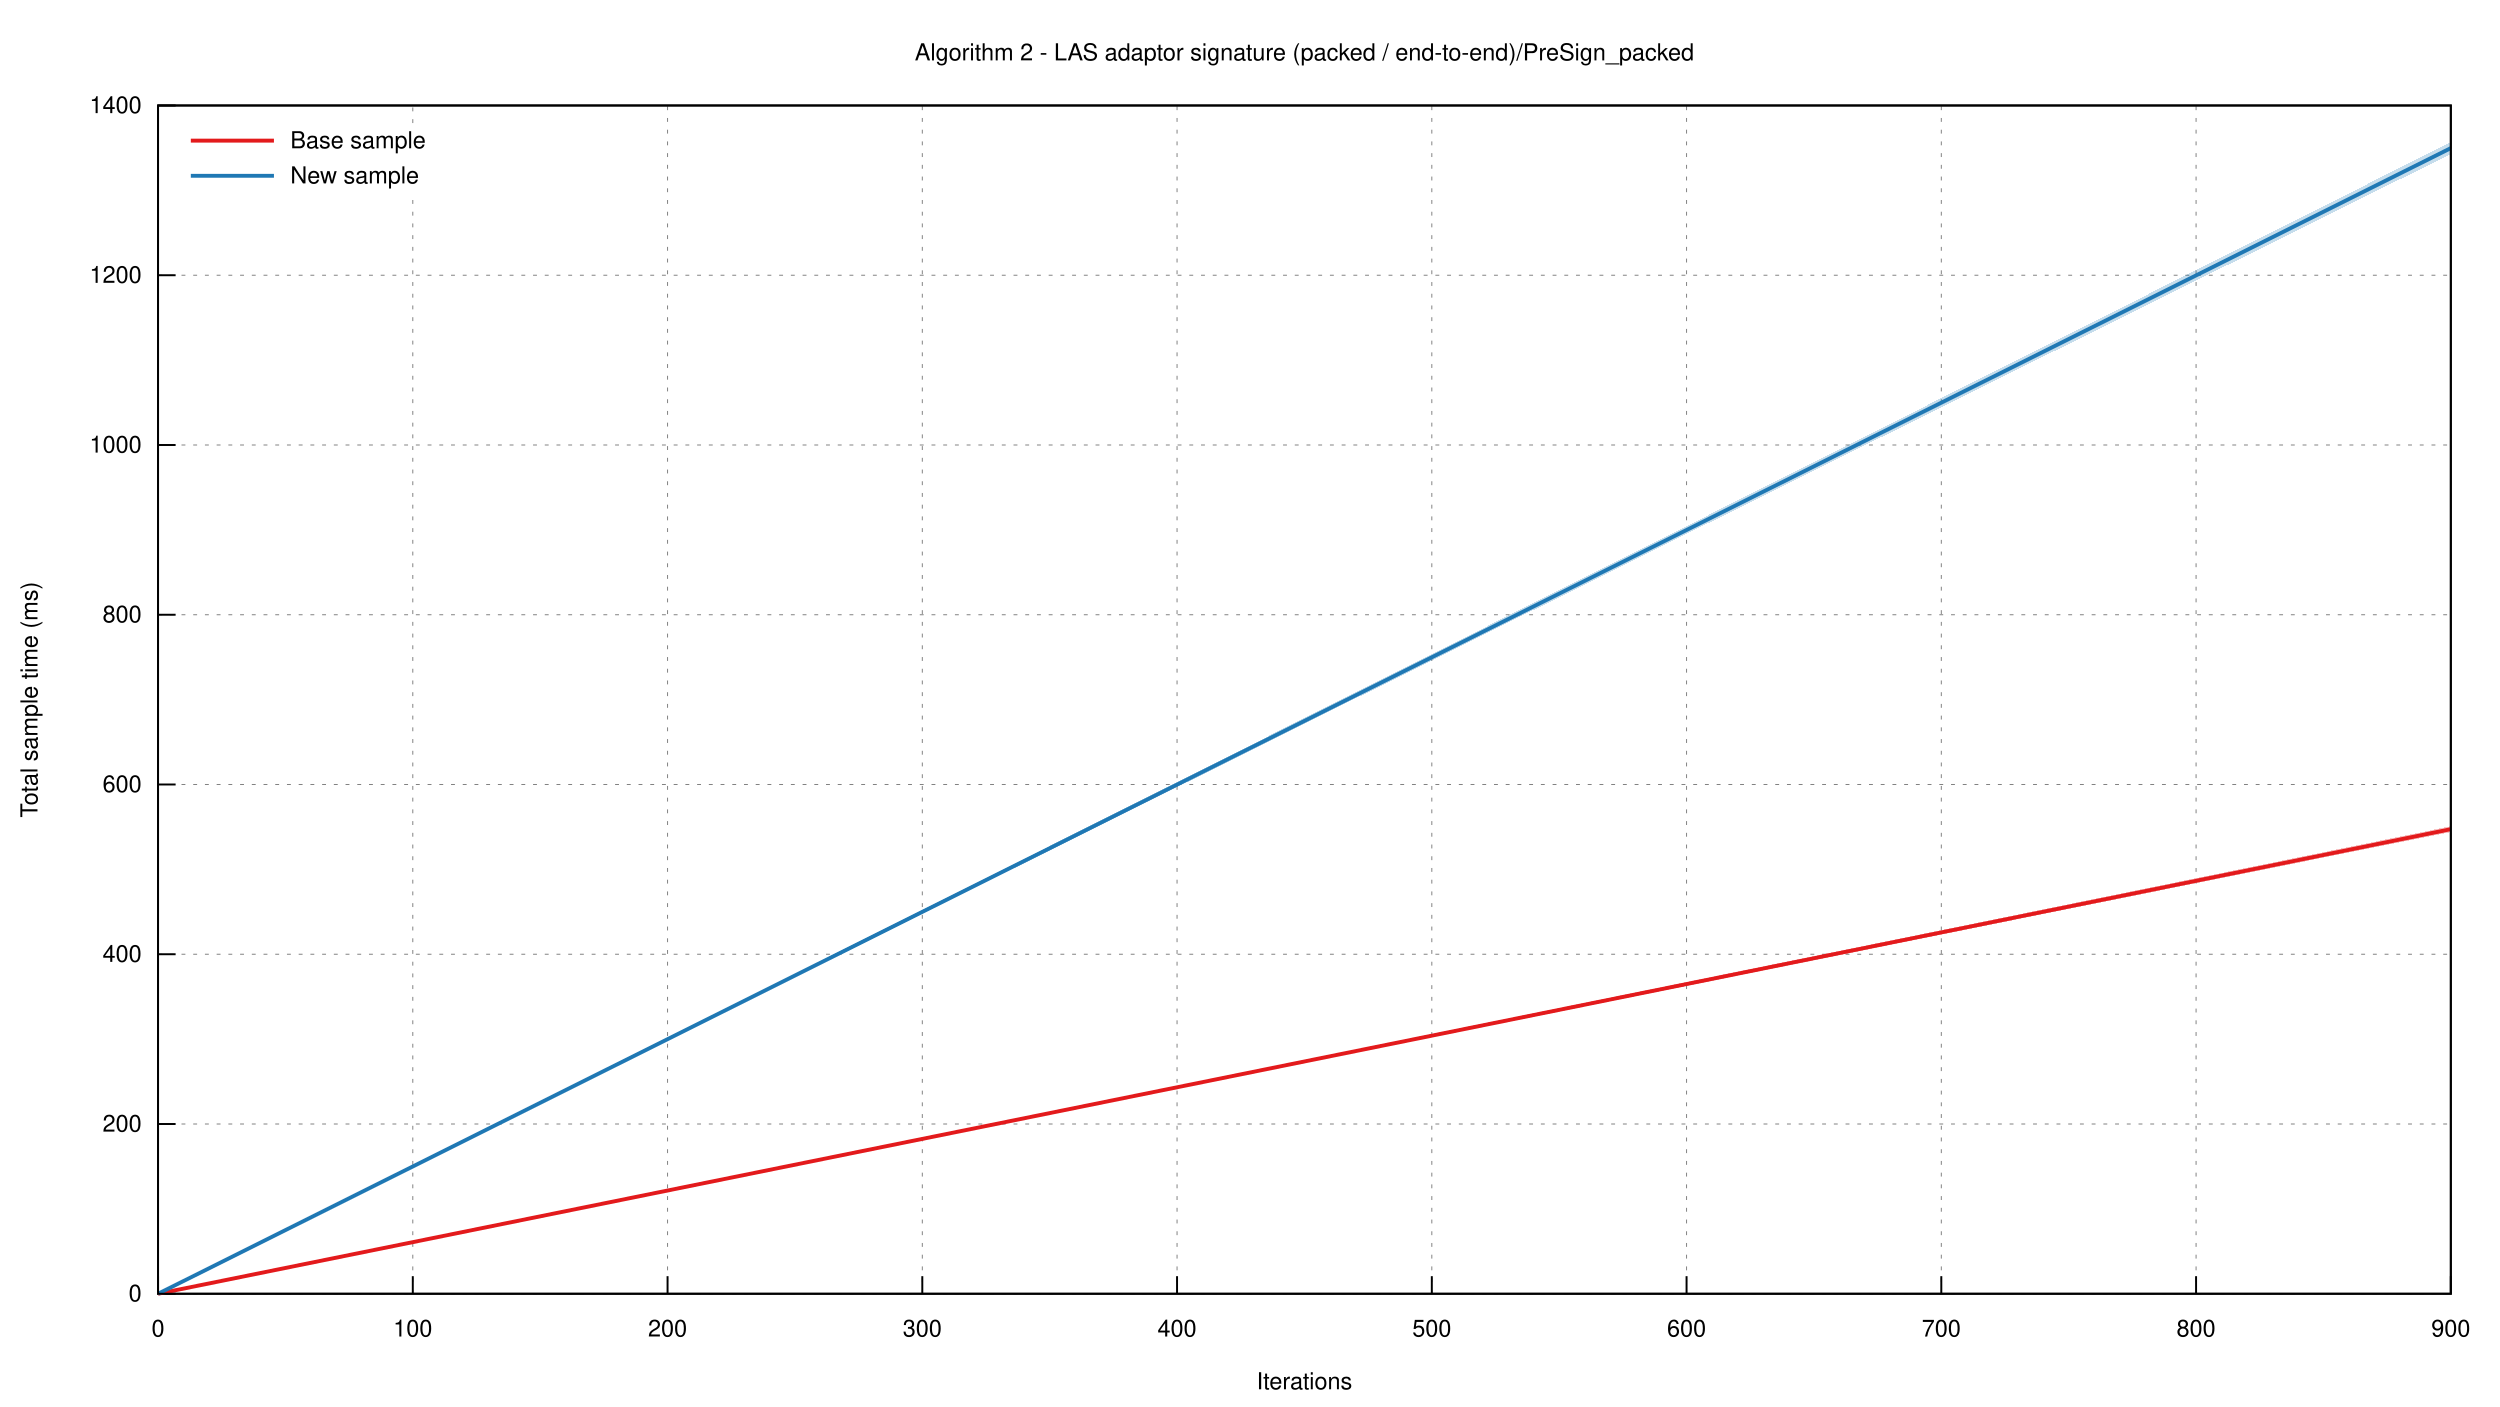
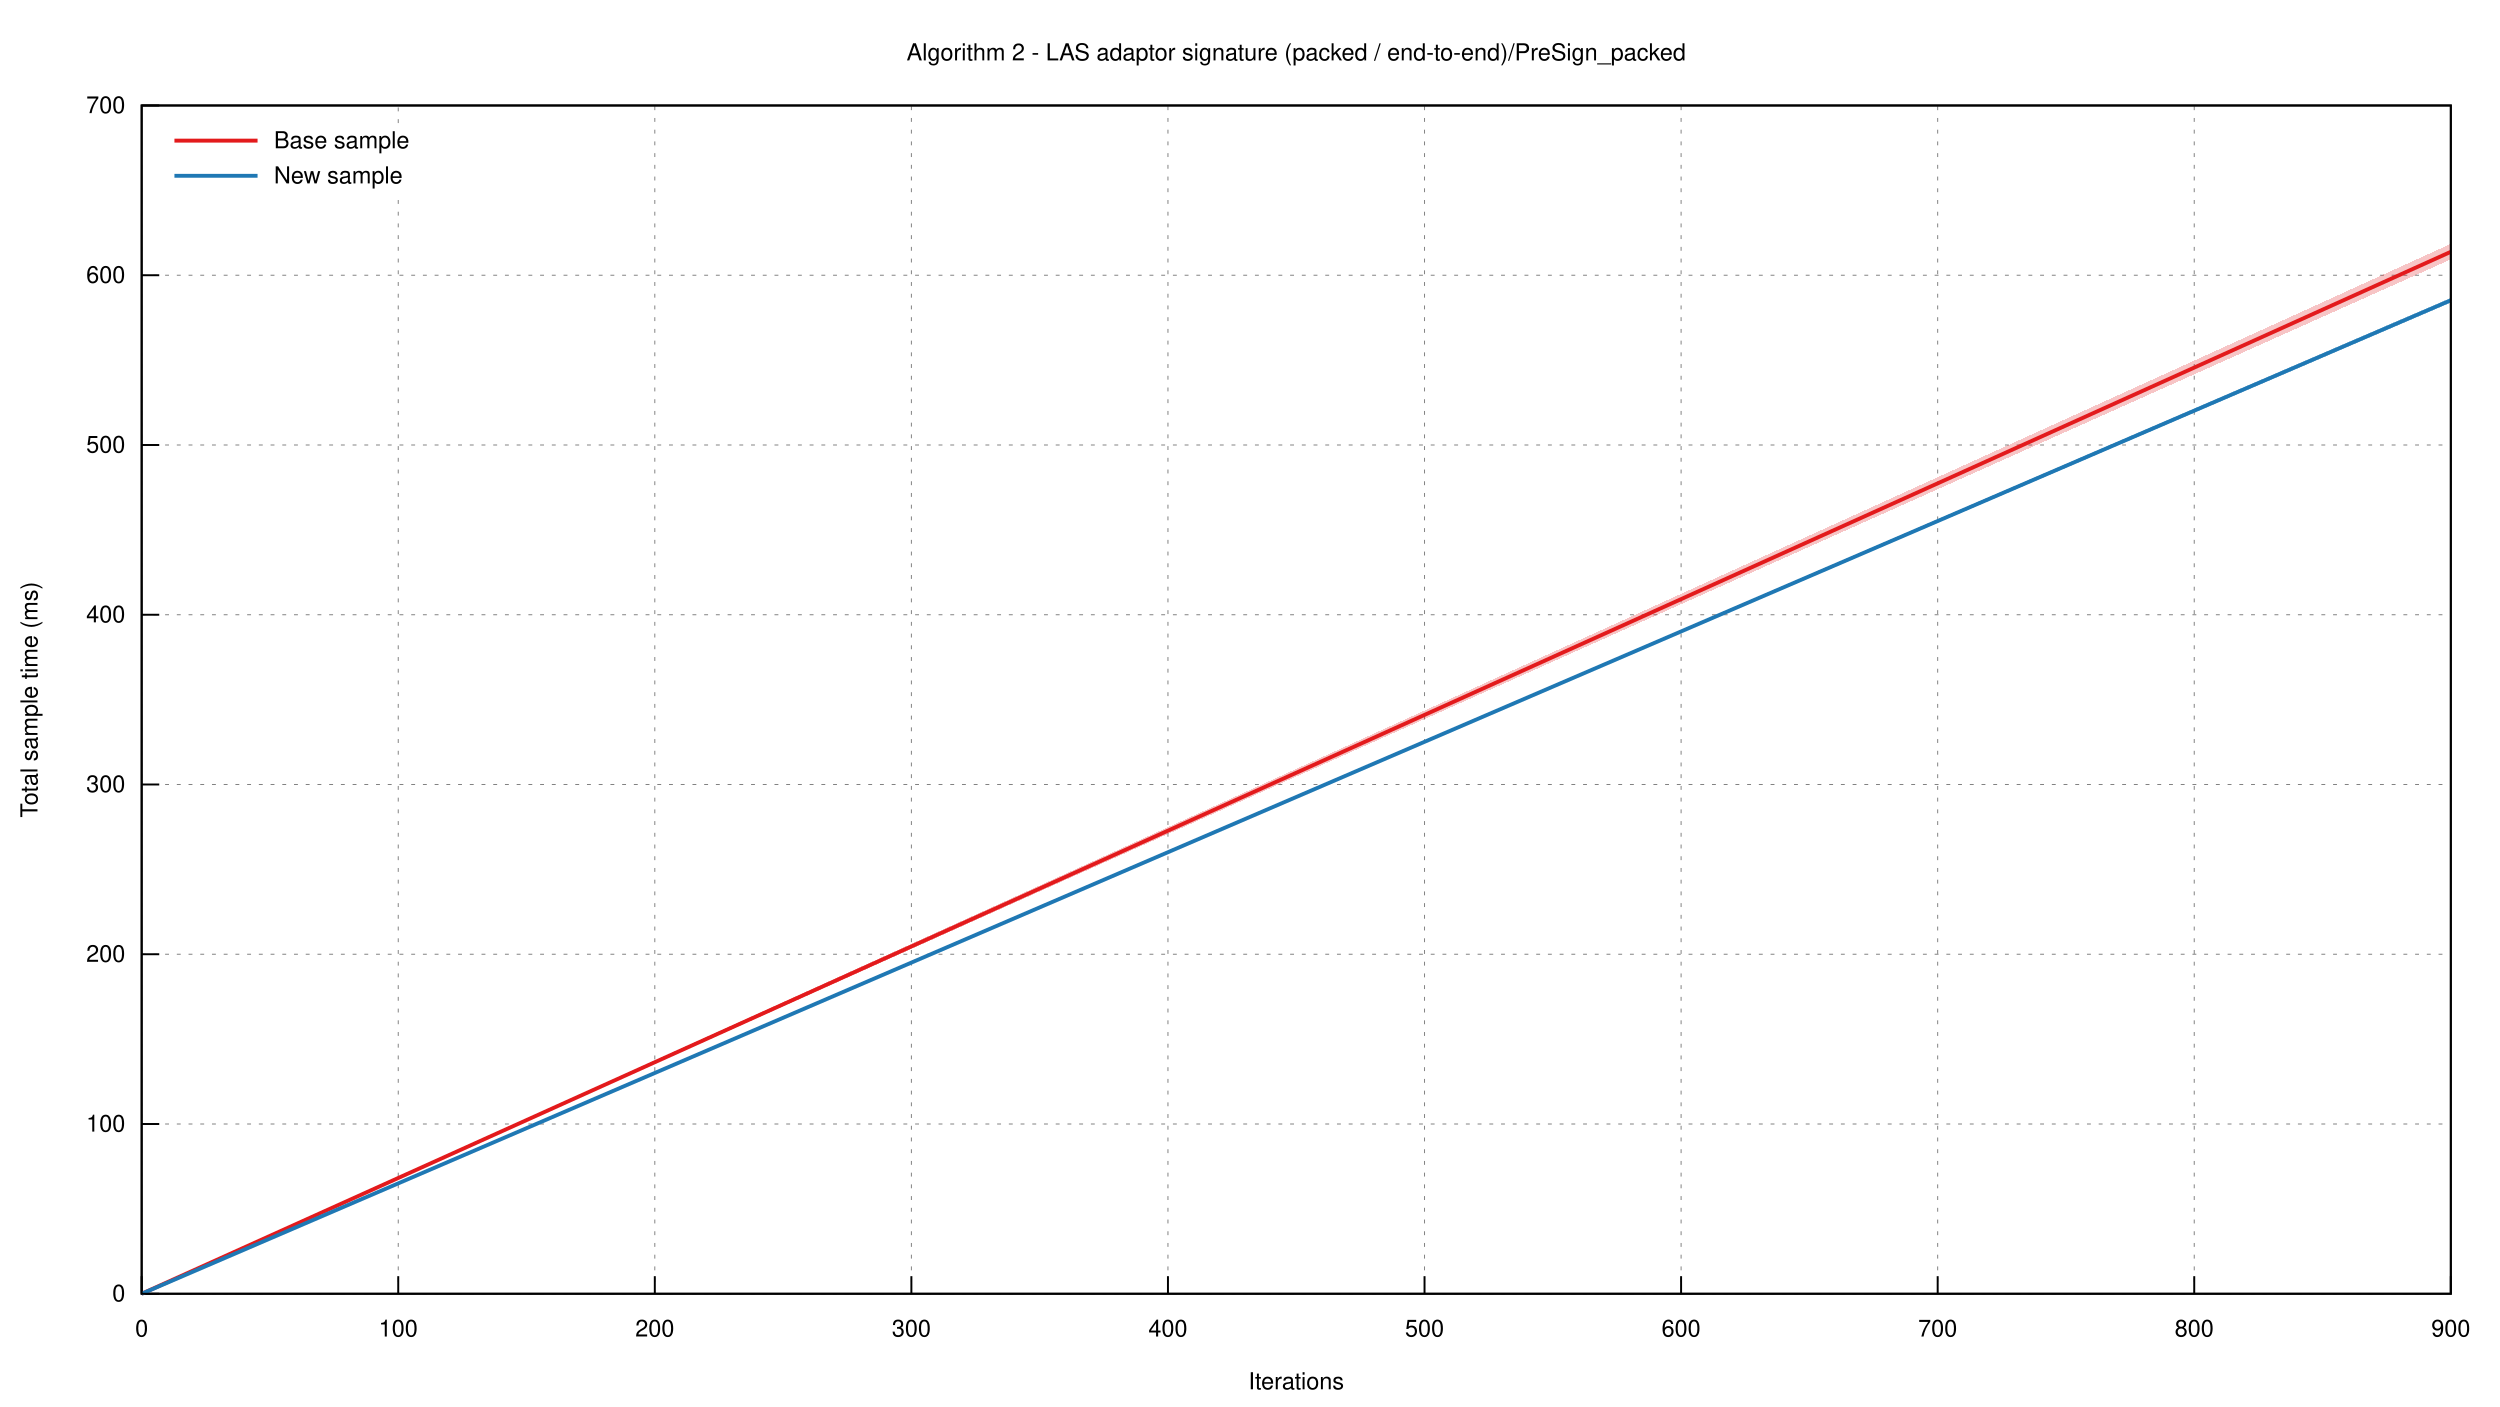
<svg xmlns="http://www.w3.org/2000/svg" xmlns:xlink="http://www.w3.org/1999/xlink" viewBox="0 0 1280 720">
  <g id="gnuplot_canvas">
    <rect x="0" y="0" width="1280" height="720" fill="none" />
    <defs>
      <circle id="gpDot" r="0.5" stroke-width="0.5" stroke="currentColor" />
      <path id="gpPt0" stroke-width="0.222" stroke="currentColor" d="M-1,0 h2 M0,-1 v2" />
      <path id="gpPt1" stroke-width="0.222" stroke="currentColor" d="M-1,-1 L1,1 M1,-1 L-1,1" />
      <path id="gpPt2" stroke-width="0.222" stroke="currentColor" d="M-1,0 L1,0 M0,-1 L0,1 M-1,-1 L1,1 M-1,1 L1,-1" />
      <rect id="gpPt3" stroke-width="0.222" stroke="currentColor" x="-1" y="-1" width="2" height="2" />
      <rect id="gpPt4" stroke-width="0.222" stroke="currentColor" fill="currentColor" x="-1" y="-1" width="2" height="2" />
      <circle id="gpPt5" stroke-width="0.222" stroke="currentColor" cx="0" cy="0" r="1" />
      <use xlink:href="#gpPt5" id="gpPt6" fill="currentColor" stroke="none" />
      <path id="gpPt7" stroke-width="0.222" stroke="currentColor" d="M0,-1.33 L-1.33,0.67 L1.33,0.67 z" />
      <use xlink:href="#gpPt7" id="gpPt8" fill="currentColor" stroke="none" />
      <use xlink:href="#gpPt7" id="gpPt9" stroke="currentColor" transform="rotate(180)" />
      <use xlink:href="#gpPt9" id="gpPt10" fill="currentColor" stroke="none" />
      <use xlink:href="#gpPt3" id="gpPt11" stroke="currentColor" transform="rotate(45)" />
      <use xlink:href="#gpPt11" id="gpPt12" fill="currentColor" stroke="none" />
      <path id="gpPt13" stroke-width="0.222" stroke="currentColor" d="M0,1.330 L1.265,0.411 L0.782,-1.067 L-0.782,-1.076 L-1.265,0.411 z" />
      <use xlink:href="#gpPt13" id="gpPt14" fill="currentColor" stroke="none" />
      <filter id="textbox" filterUnits="objectBoundingBox" x="0" y="0" height="1" width="1">
        <feFlood flood-color="white" flood-opacity="1" result="bgnd" />
        <feComposite in="SourceGraphic" in2="bgnd" operator="atop" />
      </filter>
      <filter id="greybox" filterUnits="objectBoundingBox" x="0" y="0" height="1" width="1">
        <feFlood flood-color="lightgrey" flood-opacity="1" result="grey" />
        <feComposite in="SourceGraphic" in2="grey" operator="atop" />
      </filter>
    </defs>
    <g fill="none" color="white" stroke="currentColor" stroke-width="1.00" stroke-linecap="butt" stroke-linejoin="miter">
</g>
    <g fill="none" color="black" stroke="currentColor" stroke-width="1.00" stroke-linecap="butt" stroke-linejoin="miter">
</g>
    <g fill="none" color="black" stroke="black" stroke-width="0.50" stroke-linecap="butt" stroke-linejoin="miter">
</g>
    <g fill="none" color="gray" stroke="currentColor" stroke-width="0.50" stroke-linecap="butt" stroke-linejoin="miter">
-       <path stroke="gray" stroke-dasharray="2,4" class="gridline" d="M80.92,662.40 L1254.82,662.40  " />
-     </g>
-     <g fill="none" color="gray" stroke="gray" stroke-width="1.00" stroke-linecap="butt" stroke-linejoin="miter">
- </g>
-     <g fill="none" color="black" stroke="currentColor" stroke-width="1.00" stroke-linecap="butt" stroke-linejoin="miter">
-       <path stroke="black" d="M80.92,662.40 L89.92,662.40  " />
-       <g transform="translate(72.53,666.30)" stroke="none" fill="black" font-family="Helvetica" font-size="12.00" text-anchor="end">
+       <path stroke="gray" stroke-dasharray="2,4" class="gridline" d="M72.53,662.40 L1254.82,662.40  " />
+     </g>
+     <g fill="none" color="gray" stroke="gray" stroke-width="1.00" stroke-linecap="butt" stroke-linejoin="miter">
+ </g>
+     <g fill="none" color="black" stroke="currentColor" stroke-width="1.00" stroke-linecap="butt" stroke-linejoin="miter">
+       <path stroke="black" d="M72.53,662.40 L81.53,662.40  " />
+       <g transform="translate(64.14,666.30)" stroke="none" fill="black" font-family="Helvetica" font-size="12.00" text-anchor="end">
        <text>
          <tspan font-family="Helvetica"> 0</tspan>
        </text>
      </g>
    </g>
    <g fill="none" color="black" stroke="currentColor" stroke-width="1.00" stroke-linecap="butt" stroke-linejoin="miter">
</g>
    <g fill="none" color="black" stroke="black" stroke-width="0.50" stroke-linecap="butt" stroke-linejoin="miter">
</g>
    <g fill="none" color="gray" stroke="currentColor" stroke-width="0.50" stroke-linecap="butt" stroke-linejoin="miter">
-       <path stroke="gray" stroke-dasharray="2,4" class="gridline" d="M80.92,575.49 L1254.82,575.49  " />
-     </g>
-     <g fill="none" color="gray" stroke="gray" stroke-width="1.00" stroke-linecap="butt" stroke-linejoin="miter">
- </g>
-     <g fill="none" color="black" stroke="currentColor" stroke-width="1.00" stroke-linecap="butt" stroke-linejoin="miter">
-       <path stroke="black" d="M80.92,575.49 L89.92,575.49  " />
-       <g transform="translate(72.53,579.39)" stroke="none" fill="black" font-family="Helvetica" font-size="12.00" text-anchor="end">
+       <path stroke="gray" stroke-dasharray="2,4" class="gridline" d="M72.53,575.49 L1254.82,575.49  " />
+     </g>
+     <g fill="none" color="gray" stroke="gray" stroke-width="1.00" stroke-linecap="butt" stroke-linejoin="miter">
+ </g>
+     <g fill="none" color="black" stroke="currentColor" stroke-width="1.00" stroke-linecap="butt" stroke-linejoin="miter">
+       <path stroke="black" d="M72.53,575.49 L81.53,575.49  " />
+       <g transform="translate(64.14,579.39)" stroke="none" fill="black" font-family="Helvetica" font-size="12.00" text-anchor="end">
+         <text>
+           <tspan font-family="Helvetica"> 100</tspan>
+         </text>
+       </g>
+     </g>
+     <g fill="none" color="black" stroke="currentColor" stroke-width="1.00" stroke-linecap="butt" stroke-linejoin="miter">
+ </g>
+     <g fill="none" color="black" stroke="black" stroke-width="0.50" stroke-linecap="butt" stroke-linejoin="miter">
+ </g>
+     <g fill="none" color="gray" stroke="currentColor" stroke-width="0.50" stroke-linecap="butt" stroke-linejoin="miter">
+       <path stroke="gray" stroke-dasharray="2,4" class="gridline" d="M72.53,488.57 L1254.82,488.57  " />
+     </g>
+     <g fill="none" color="gray" stroke="gray" stroke-width="1.00" stroke-linecap="butt" stroke-linejoin="miter">
+ </g>
+     <g fill="none" color="black" stroke="currentColor" stroke-width="1.00" stroke-linecap="butt" stroke-linejoin="miter">
+       <path stroke="black" d="M72.53,488.57 L81.53,488.57  " />
+       <g transform="translate(64.14,492.47)" stroke="none" fill="black" font-family="Helvetica" font-size="12.00" text-anchor="end">
        <text>
          <tspan font-family="Helvetica"> 200</tspan>
        </text>
      </g>
    </g>
    <g fill="none" color="black" stroke="currentColor" stroke-width="1.00" stroke-linecap="butt" stroke-linejoin="miter">
</g>
    <g fill="none" color="black" stroke="black" stroke-width="0.50" stroke-linecap="butt" stroke-linejoin="miter">
</g>
    <g fill="none" color="gray" stroke="currentColor" stroke-width="0.50" stroke-linecap="butt" stroke-linejoin="miter">
-       <path stroke="gray" stroke-dasharray="2,4" class="gridline" d="M80.92,488.57 L1254.82,488.57  " />
-     </g>
-     <g fill="none" color="gray" stroke="gray" stroke-width="1.00" stroke-linecap="butt" stroke-linejoin="miter">
- </g>
-     <g fill="none" color="black" stroke="currentColor" stroke-width="1.00" stroke-linecap="butt" stroke-linejoin="miter">
-       <path stroke="black" d="M80.92,488.57 L89.92,488.57  " />
-       <g transform="translate(72.53,492.47)" stroke="none" fill="black" font-family="Helvetica" font-size="12.00" text-anchor="end">
+       <path stroke="gray" stroke-dasharray="2,4" class="gridline" d="M72.53,401.66 L1254.82,401.66  " />
+     </g>
+     <g fill="none" color="gray" stroke="gray" stroke-width="1.00" stroke-linecap="butt" stroke-linejoin="miter">
+ </g>
+     <g fill="none" color="black" stroke="currentColor" stroke-width="1.00" stroke-linecap="butt" stroke-linejoin="miter">
+       <path stroke="black" d="M72.53,401.66 L81.53,401.66  " />
+       <g transform="translate(64.14,405.56)" stroke="none" fill="black" font-family="Helvetica" font-size="12.00" text-anchor="end">
+         <text>
+           <tspan font-family="Helvetica"> 300</tspan>
+         </text>
+       </g>
+     </g>
+     <g fill="none" color="black" stroke="currentColor" stroke-width="1.00" stroke-linecap="butt" stroke-linejoin="miter">
+ </g>
+     <g fill="none" color="black" stroke="black" stroke-width="0.50" stroke-linecap="butt" stroke-linejoin="miter">
+ </g>
+     <g fill="none" color="gray" stroke="currentColor" stroke-width="0.50" stroke-linecap="butt" stroke-linejoin="miter">
+       <path stroke="gray" stroke-dasharray="2,4" class="gridline" d="M72.53,314.75 L1254.82,314.75  " />
+     </g>
+     <g fill="none" color="gray" stroke="gray" stroke-width="1.00" stroke-linecap="butt" stroke-linejoin="miter">
+ </g>
+     <g fill="none" color="black" stroke="currentColor" stroke-width="1.00" stroke-linecap="butt" stroke-linejoin="miter">
+       <path stroke="black" d="M72.53,314.75 L81.53,314.75  " />
+       <g transform="translate(64.14,318.65)" stroke="none" fill="black" font-family="Helvetica" font-size="12.00" text-anchor="end">
        <text>
          <tspan font-family="Helvetica"> 400</tspan>
        </text>
      </g>
    </g>
    <g fill="none" color="black" stroke="currentColor" stroke-width="1.00" stroke-linecap="butt" stroke-linejoin="miter">
</g>
    <g fill="none" color="black" stroke="black" stroke-width="0.50" stroke-linecap="butt" stroke-linejoin="miter">
</g>
    <g fill="none" color="gray" stroke="currentColor" stroke-width="0.50" stroke-linecap="butt" stroke-linejoin="miter">
-       <path stroke="gray" stroke-dasharray="2,4" class="gridline" d="M80.92,401.66 L1254.82,401.66  " />
-     </g>
-     <g fill="none" color="gray" stroke="gray" stroke-width="1.00" stroke-linecap="butt" stroke-linejoin="miter">
- </g>
-     <g fill="none" color="black" stroke="currentColor" stroke-width="1.00" stroke-linecap="butt" stroke-linejoin="miter">
-       <path stroke="black" d="M80.92,401.66 L89.92,401.66  " />
-       <g transform="translate(72.53,405.56)" stroke="none" fill="black" font-family="Helvetica" font-size="12.00" text-anchor="end">
+       <path stroke="gray" stroke-dasharray="2,4" class="gridline" d="M72.53,227.84 L1254.82,227.84  " />
+     </g>
+     <g fill="none" color="gray" stroke="gray" stroke-width="1.00" stroke-linecap="butt" stroke-linejoin="miter">
+ </g>
+     <g fill="none" color="black" stroke="currentColor" stroke-width="1.00" stroke-linecap="butt" stroke-linejoin="miter">
+       <path stroke="black" d="M72.53,227.84 L81.53,227.84  " />
+       <g transform="translate(64.14,231.74)" stroke="none" fill="black" font-family="Helvetica" font-size="12.00" text-anchor="end">
+         <text>
+           <tspan font-family="Helvetica"> 500</tspan>
+         </text>
+       </g>
+     </g>
+     <g fill="none" color="black" stroke="currentColor" stroke-width="1.00" stroke-linecap="butt" stroke-linejoin="miter">
+ </g>
+     <g fill="none" color="black" stroke="black" stroke-width="0.50" stroke-linecap="butt" stroke-linejoin="miter">
+ </g>
+     <g fill="none" color="gray" stroke="currentColor" stroke-width="0.50" stroke-linecap="butt" stroke-linejoin="miter">
+       <path stroke="gray" stroke-dasharray="2,4" class="gridline" d="M72.53,140.92 L1254.82,140.92  " />
+     </g>
+     <g fill="none" color="gray" stroke="gray" stroke-width="1.00" stroke-linecap="butt" stroke-linejoin="miter">
+ </g>
+     <g fill="none" color="black" stroke="currentColor" stroke-width="1.00" stroke-linecap="butt" stroke-linejoin="miter">
+       <path stroke="black" d="M72.53,140.92 L81.53,140.92  " />
+       <g transform="translate(64.14,144.82)" stroke="none" fill="black" font-family="Helvetica" font-size="12.00" text-anchor="end">
        <text>
          <tspan font-family="Helvetica"> 600</tspan>
        </text>
      </g>
    </g>
    <g fill="none" color="black" stroke="currentColor" stroke-width="1.00" stroke-linecap="butt" stroke-linejoin="miter">
</g>
    <g fill="none" color="black" stroke="black" stroke-width="0.50" stroke-linecap="butt" stroke-linejoin="miter">
</g>
    <g fill="none" color="gray" stroke="currentColor" stroke-width="0.50" stroke-linecap="butt" stroke-linejoin="miter">
-       <path stroke="gray" stroke-dasharray="2,4" class="gridline" d="M80.92,314.75 L1254.82,314.75  " />
-     </g>
-     <g fill="none" color="gray" stroke="gray" stroke-width="1.00" stroke-linecap="butt" stroke-linejoin="miter">
- </g>
-     <g fill="none" color="black" stroke="currentColor" stroke-width="1.00" stroke-linecap="butt" stroke-linejoin="miter">
-       <path stroke="black" d="M80.92,314.75 L89.92,314.75  " />
-       <g transform="translate(72.53,318.65)" stroke="none" fill="black" font-family="Helvetica" font-size="12.00" text-anchor="end">
-         <text>
-           <tspan font-family="Helvetica"> 800</tspan>
-         </text>
-       </g>
-     </g>
-     <g fill="none" color="black" stroke="currentColor" stroke-width="1.00" stroke-linecap="butt" stroke-linejoin="miter">
- </g>
-     <g fill="none" color="black" stroke="black" stroke-width="0.50" stroke-linecap="butt" stroke-linejoin="miter">
- </g>
-     <g fill="none" color="gray" stroke="currentColor" stroke-width="0.50" stroke-linecap="butt" stroke-linejoin="miter">
-       <path stroke="gray" stroke-dasharray="2,4" class="gridline" d="M80.92,227.84 L1254.82,227.84  " />
-     </g>
-     <g fill="none" color="gray" stroke="gray" stroke-width="1.00" stroke-linecap="butt" stroke-linejoin="miter">
- </g>
-     <g fill="none" color="black" stroke="currentColor" stroke-width="1.00" stroke-linecap="butt" stroke-linejoin="miter">
-       <path stroke="black" d="M80.92,227.84 L89.92,227.84  " />
-       <g transform="translate(72.53,231.74)" stroke="none" fill="black" font-family="Helvetica" font-size="12.00" text-anchor="end">
-         <text>
-           <tspan font-family="Helvetica"> 1000</tspan>
-         </text>
-       </g>
-     </g>
-     <g fill="none" color="black" stroke="currentColor" stroke-width="1.00" stroke-linecap="butt" stroke-linejoin="miter">
- </g>
-     <g fill="none" color="black" stroke="black" stroke-width="0.50" stroke-linecap="butt" stroke-linejoin="miter">
- </g>
-     <g fill="none" color="gray" stroke="currentColor" stroke-width="0.50" stroke-linecap="butt" stroke-linejoin="miter">
-       <path stroke="gray" stroke-dasharray="2,4" class="gridline" d="M80.92,140.92 L1254.82,140.92  " />
-     </g>
-     <g fill="none" color="gray" stroke="gray" stroke-width="1.00" stroke-linecap="butt" stroke-linejoin="miter">
- </g>
-     <g fill="none" color="black" stroke="currentColor" stroke-width="1.00" stroke-linecap="butt" stroke-linejoin="miter">
-       <path stroke="black" d="M80.92,140.92 L89.92,140.92  " />
-       <g transform="translate(72.53,144.82)" stroke="none" fill="black" font-family="Helvetica" font-size="12.00" text-anchor="end">
-         <text>
-           <tspan font-family="Helvetica"> 1200</tspan>
-         </text>
-       </g>
-     </g>
-     <g fill="none" color="black" stroke="currentColor" stroke-width="1.00" stroke-linecap="butt" stroke-linejoin="miter">
- </g>
-     <g fill="none" color="black" stroke="black" stroke-width="0.50" stroke-linecap="butt" stroke-linejoin="miter">
- </g>
-     <g fill="none" color="gray" stroke="currentColor" stroke-width="0.50" stroke-linecap="butt" stroke-linejoin="miter">
-       <path stroke="gray" stroke-dasharray="2,4" class="gridline" d="M80.92,54.01 L1254.82,54.01  " />
-     </g>
-     <g fill="none" color="gray" stroke="gray" stroke-width="1.00" stroke-linecap="butt" stroke-linejoin="miter">
- </g>
-     <g fill="none" color="black" stroke="currentColor" stroke-width="1.00" stroke-linecap="butt" stroke-linejoin="miter">
-       <path stroke="black" d="M80.92,54.01 L89.92,54.01  " />
-       <g transform="translate(72.53,57.91)" stroke="none" fill="black" font-family="Helvetica" font-size="12.00" text-anchor="end">
-         <text>
-           <tspan font-family="Helvetica"> 1400</tspan>
-         </text>
-       </g>
-     </g>
-     <g fill="none" color="black" stroke="currentColor" stroke-width="1.00" stroke-linecap="butt" stroke-linejoin="miter">
- </g>
-     <g fill="none" color="black" stroke="black" stroke-width="0.50" stroke-linecap="butt" stroke-linejoin="miter">
- </g>
-     <g fill="none" color="gray" stroke="currentColor" stroke-width="0.50" stroke-linecap="butt" stroke-linejoin="miter">
-       <path stroke="gray" stroke-dasharray="2,4" class="gridline" d="M80.92,662.40 L80.92,54.01  " />
-     </g>
-     <g fill="none" color="gray" stroke="gray" stroke-width="1.00" stroke-linecap="butt" stroke-linejoin="miter">
- </g>
-     <g fill="none" color="black" stroke="currentColor" stroke-width="1.00" stroke-linecap="butt" stroke-linejoin="miter">
-       <path stroke="black" d="M80.92,662.40 L80.92,653.40  " />
-       <g transform="translate(80.92,684.30)" stroke="none" fill="black" font-family="Helvetica" font-size="12.00" text-anchor="middle">
+       <path stroke="gray" stroke-dasharray="2,4" class="gridline" d="M72.53,54.01 L1254.82,54.01  " />
+     </g>
+     <g fill="none" color="gray" stroke="gray" stroke-width="1.00" stroke-linecap="butt" stroke-linejoin="miter">
+ </g>
+     <g fill="none" color="black" stroke="currentColor" stroke-width="1.00" stroke-linecap="butt" stroke-linejoin="miter">
+       <path stroke="black" d="M72.53,54.01 L81.53,54.01  " />
+       <g transform="translate(64.14,57.91)" stroke="none" fill="black" font-family="Helvetica" font-size="12.00" text-anchor="end">
+         <text>
+           <tspan font-family="Helvetica"> 700</tspan>
+         </text>
+       </g>
+     </g>
+     <g fill="none" color="black" stroke="currentColor" stroke-width="1.00" stroke-linecap="butt" stroke-linejoin="miter">
+ </g>
+     <g fill="none" color="black" stroke="black" stroke-width="0.50" stroke-linecap="butt" stroke-linejoin="miter">
+ </g>
+     <g fill="none" color="gray" stroke="currentColor" stroke-width="0.50" stroke-linecap="butt" stroke-linejoin="miter">
+       <path stroke="gray" stroke-dasharray="2,4" class="gridline" d="M72.53,662.40 L72.53,54.01  " />
+     </g>
+     <g fill="none" color="gray" stroke="gray" stroke-width="1.00" stroke-linecap="butt" stroke-linejoin="miter">
+ </g>
+     <g fill="none" color="black" stroke="currentColor" stroke-width="1.00" stroke-linecap="butt" stroke-linejoin="miter">
+       <path stroke="black" d="M72.53,662.40 L72.53,653.40  " />
+       <g transform="translate(72.53,684.30)" stroke="none" fill="black" font-family="Helvetica" font-size="12.00" text-anchor="middle">
        <text>
          <tspan font-family="Helvetica"> 0</tspan>
        </text>
      </g>
    </g>
    <g fill="none" color="black" stroke="currentColor" stroke-width="1.00" stroke-linecap="butt" stroke-linejoin="miter">
</g>
    <g fill="none" color="black" stroke="black" stroke-width="0.50" stroke-linecap="butt" stroke-linejoin="miter">
</g>
    <g fill="none" color="gray" stroke="currentColor" stroke-width="0.50" stroke-linecap="butt" stroke-linejoin="miter">
-       <path stroke="gray" stroke-dasharray="2,4" class="gridline" d="M211.35,662.40 L211.35,99.01 M211.35,63.01 L211.35,54.01  " />
-     </g>
-     <g fill="none" color="gray" stroke="gray" stroke-width="1.00" stroke-linecap="butt" stroke-linejoin="miter">
- </g>
-     <g fill="none" color="black" stroke="currentColor" stroke-width="1.00" stroke-linecap="butt" stroke-linejoin="miter">
-       <path stroke="black" d="M211.35,662.40 L211.35,653.40  " />
-       <g transform="translate(211.35,684.30)" stroke="none" fill="black" font-family="Helvetica" font-size="12.00" text-anchor="middle">
+       <path stroke="gray" stroke-dasharray="2,4" class="gridline" d="M203.90,662.40 L203.90,99.01 M203.90,63.01 L203.90,54.01  " />
+     </g>
+     <g fill="none" color="gray" stroke="gray" stroke-width="1.00" stroke-linecap="butt" stroke-linejoin="miter">
+ </g>
+     <g fill="none" color="black" stroke="currentColor" stroke-width="1.00" stroke-linecap="butt" stroke-linejoin="miter">
+       <path stroke="black" d="M203.90,662.40 L203.90,653.40  " />
+       <g transform="translate(203.90,684.30)" stroke="none" fill="black" font-family="Helvetica" font-size="12.00" text-anchor="middle">
        <text>
          <tspan font-family="Helvetica"> 100</tspan>
        </text>
      </g>
    </g>
    <g fill="none" color="black" stroke="currentColor" stroke-width="1.00" stroke-linecap="butt" stroke-linejoin="miter">
</g>
    <g fill="none" color="black" stroke="black" stroke-width="0.50" stroke-linecap="butt" stroke-linejoin="miter">
</g>
    <g fill="none" color="gray" stroke="currentColor" stroke-width="0.50" stroke-linecap="butt" stroke-linejoin="miter">
-       <path stroke="gray" stroke-dasharray="2,4" class="gridline" d="M341.79,662.40 L341.79,54.01  " />
-     </g>
-     <g fill="none" color="gray" stroke="gray" stroke-width="1.00" stroke-linecap="butt" stroke-linejoin="miter">
- </g>
-     <g fill="none" color="black" stroke="currentColor" stroke-width="1.00" stroke-linecap="butt" stroke-linejoin="miter">
-       <path stroke="black" d="M341.79,662.40 L341.79,653.40  " />
-       <g transform="translate(341.79,684.30)" stroke="none" fill="black" font-family="Helvetica" font-size="12.00" text-anchor="middle">
+       <path stroke="gray" stroke-dasharray="2,4" class="gridline" d="M335.26,662.40 L335.26,54.01  " />
+     </g>
+     <g fill="none" color="gray" stroke="gray" stroke-width="1.00" stroke-linecap="butt" stroke-linejoin="miter">
+ </g>
+     <g fill="none" color="black" stroke="currentColor" stroke-width="1.00" stroke-linecap="butt" stroke-linejoin="miter">
+       <path stroke="black" d="M335.26,662.40 L335.26,653.40  " />
+       <g transform="translate(335.26,684.30)" stroke="none" fill="black" font-family="Helvetica" font-size="12.00" text-anchor="middle">
        <text>
          <tspan font-family="Helvetica"> 200</tspan>
        </text>
      </g>
    </g>
    <g fill="none" color="black" stroke="currentColor" stroke-width="1.00" stroke-linecap="butt" stroke-linejoin="miter">
</g>
    <g fill="none" color="black" stroke="black" stroke-width="0.50" stroke-linecap="butt" stroke-linejoin="miter">
</g>
    <g fill="none" color="gray" stroke="currentColor" stroke-width="0.50" stroke-linecap="butt" stroke-linejoin="miter">
-       <path stroke="gray" stroke-dasharray="2,4" class="gridline" d="M472.22,662.40 L472.22,54.01  " />
-     </g>
-     <g fill="none" color="gray" stroke="gray" stroke-width="1.00" stroke-linecap="butt" stroke-linejoin="miter">
- </g>
-     <g fill="none" color="black" stroke="currentColor" stroke-width="1.00" stroke-linecap="butt" stroke-linejoin="miter">
-       <path stroke="black" d="M472.22,662.40 L472.22,653.40  " />
-       <g transform="translate(472.22,684.30)" stroke="none" fill="black" font-family="Helvetica" font-size="12.00" text-anchor="middle">
+       <path stroke="gray" stroke-dasharray="2,4" class="gridline" d="M466.63,662.40 L466.63,54.01  " />
+     </g>
+     <g fill="none" color="gray" stroke="gray" stroke-width="1.00" stroke-linecap="butt" stroke-linejoin="miter">
+ </g>
+     <g fill="none" color="black" stroke="currentColor" stroke-width="1.00" stroke-linecap="butt" stroke-linejoin="miter">
+       <path stroke="black" d="M466.63,662.40 L466.63,653.40  " />
+       <g transform="translate(466.63,684.30)" stroke="none" fill="black" font-family="Helvetica" font-size="12.00" text-anchor="middle">
        <text>
          <tspan font-family="Helvetica"> 300</tspan>
        </text>
      </g>
    </g>
    <g fill="none" color="black" stroke="currentColor" stroke-width="1.00" stroke-linecap="butt" stroke-linejoin="miter">
</g>
    <g fill="none" color="black" stroke="black" stroke-width="0.50" stroke-linecap="butt" stroke-linejoin="miter">
</g>
    <g fill="none" color="gray" stroke="currentColor" stroke-width="0.50" stroke-linecap="butt" stroke-linejoin="miter">
-       <path stroke="gray" stroke-dasharray="2,4" class="gridline" d="M602.65,662.40 L602.65,54.01  " />
-     </g>
-     <g fill="none" color="gray" stroke="gray" stroke-width="1.00" stroke-linecap="butt" stroke-linejoin="miter">
- </g>
-     <g fill="none" color="black" stroke="currentColor" stroke-width="1.00" stroke-linecap="butt" stroke-linejoin="miter">
-       <path stroke="black" d="M602.65,662.40 L602.65,653.40  " />
-       <g transform="translate(602.65,684.30)" stroke="none" fill="black" font-family="Helvetica" font-size="12.00" text-anchor="middle">
+       <path stroke="gray" stroke-dasharray="2,4" class="gridline" d="M597.99,662.40 L597.99,54.01  " />
+     </g>
+     <g fill="none" color="gray" stroke="gray" stroke-width="1.00" stroke-linecap="butt" stroke-linejoin="miter">
+ </g>
+     <g fill="none" color="black" stroke="currentColor" stroke-width="1.00" stroke-linecap="butt" stroke-linejoin="miter">
+       <path stroke="black" d="M597.99,662.40 L597.99,653.40  " />
+       <g transform="translate(597.99,684.30)" stroke="none" fill="black" font-family="Helvetica" font-size="12.00" text-anchor="middle">
        <text>
          <tspan font-family="Helvetica"> 400</tspan>
        </text>
      </g>
    </g>
    <g fill="none" color="black" stroke="currentColor" stroke-width="1.00" stroke-linecap="butt" stroke-linejoin="miter">
</g>
    <g fill="none" color="black" stroke="black" stroke-width="0.50" stroke-linecap="butt" stroke-linejoin="miter">
</g>
    <g fill="none" color="gray" stroke="currentColor" stroke-width="0.50" stroke-linecap="butt" stroke-linejoin="miter">
-       <path stroke="gray" stroke-dasharray="2,4" class="gridline" d="M733.09,662.40 L733.09,54.01  " />
-     </g>
-     <g fill="none" color="gray" stroke="gray" stroke-width="1.00" stroke-linecap="butt" stroke-linejoin="miter">
- </g>
-     <g fill="none" color="black" stroke="currentColor" stroke-width="1.00" stroke-linecap="butt" stroke-linejoin="miter">
-       <path stroke="black" d="M733.09,662.40 L733.09,653.40  " />
-       <g transform="translate(733.09,684.30)" stroke="none" fill="black" font-family="Helvetica" font-size="12.00" text-anchor="middle">
+       <path stroke="gray" stroke-dasharray="2,4" class="gridline" d="M729.36,662.40 L729.36,54.01  " />
+     </g>
+     <g fill="none" color="gray" stroke="gray" stroke-width="1.00" stroke-linecap="butt" stroke-linejoin="miter">
+ </g>
+     <g fill="none" color="black" stroke="currentColor" stroke-width="1.00" stroke-linecap="butt" stroke-linejoin="miter">
+       <path stroke="black" d="M729.36,662.40 L729.36,653.40  " />
+       <g transform="translate(729.36,684.30)" stroke="none" fill="black" font-family="Helvetica" font-size="12.00" text-anchor="middle">
        <text>
          <tspan font-family="Helvetica"> 500</tspan>
        </text>
      </g>
    </g>
    <g fill="none" color="black" stroke="currentColor" stroke-width="1.00" stroke-linecap="butt" stroke-linejoin="miter">
</g>
    <g fill="none" color="black" stroke="black" stroke-width="0.50" stroke-linecap="butt" stroke-linejoin="miter">
</g>
    <g fill="none" color="gray" stroke="currentColor" stroke-width="0.50" stroke-linecap="butt" stroke-linejoin="miter">
-       <path stroke="gray" stroke-dasharray="2,4" class="gridline" d="M863.52,662.40 L863.52,54.01  " />
-     </g>
-     <g fill="none" color="gray" stroke="gray" stroke-width="1.00" stroke-linecap="butt" stroke-linejoin="miter">
- </g>
-     <g fill="none" color="black" stroke="currentColor" stroke-width="1.00" stroke-linecap="butt" stroke-linejoin="miter">
-       <path stroke="black" d="M863.52,662.40 L863.52,653.40  " />
-       <g transform="translate(863.52,684.30)" stroke="none" fill="black" font-family="Helvetica" font-size="12.00" text-anchor="middle">
+       <path stroke="gray" stroke-dasharray="2,4" class="gridline" d="M860.72,662.40 L860.72,54.01  " />
+     </g>
+     <g fill="none" color="gray" stroke="gray" stroke-width="1.00" stroke-linecap="butt" stroke-linejoin="miter">
+ </g>
+     <g fill="none" color="black" stroke="currentColor" stroke-width="1.00" stroke-linecap="butt" stroke-linejoin="miter">
+       <path stroke="black" d="M860.72,662.40 L860.72,653.40  " />
+       <g transform="translate(860.72,684.30)" stroke="none" fill="black" font-family="Helvetica" font-size="12.00" text-anchor="middle">
        <text>
          <tspan font-family="Helvetica"> 600</tspan>
        </text>
      </g>
    </g>
    <g fill="none" color="black" stroke="currentColor" stroke-width="1.00" stroke-linecap="butt" stroke-linejoin="miter">
</g>
    <g fill="none" color="black" stroke="black" stroke-width="0.50" stroke-linecap="butt" stroke-linejoin="miter">
</g>
    <g fill="none" color="gray" stroke="currentColor" stroke-width="0.50" stroke-linecap="butt" stroke-linejoin="miter">
-       <path stroke="gray" stroke-dasharray="2,4" class="gridline" d="M993.95,662.40 L993.95,54.01  " />
-     </g>
-     <g fill="none" color="gray" stroke="gray" stroke-width="1.00" stroke-linecap="butt" stroke-linejoin="miter">
- </g>
-     <g fill="none" color="black" stroke="currentColor" stroke-width="1.00" stroke-linecap="butt" stroke-linejoin="miter">
-       <path stroke="black" d="M993.95,662.40 L993.95,653.40  " />
-       <g transform="translate(993.95,684.30)" stroke="none" fill="black" font-family="Helvetica" font-size="12.00" text-anchor="middle">
+       <path stroke="gray" stroke-dasharray="2,4" class="gridline" d="M992.09,662.40 L992.09,54.01  " />
+     </g>
+     <g fill="none" color="gray" stroke="gray" stroke-width="1.00" stroke-linecap="butt" stroke-linejoin="miter">
+ </g>
+     <g fill="none" color="black" stroke="currentColor" stroke-width="1.00" stroke-linecap="butt" stroke-linejoin="miter">
+       <path stroke="black" d="M992.09,662.40 L992.09,653.40  " />
+       <g transform="translate(992.09,684.30)" stroke="none" fill="black" font-family="Helvetica" font-size="12.00" text-anchor="middle">
        <text>
          <tspan font-family="Helvetica"> 700</tspan>
        </text>
      </g>
    </g>
    <g fill="none" color="black" stroke="currentColor" stroke-width="1.00" stroke-linecap="butt" stroke-linejoin="miter">
</g>
    <g fill="none" color="black" stroke="black" stroke-width="0.50" stroke-linecap="butt" stroke-linejoin="miter">
</g>
    <g fill="none" color="gray" stroke="currentColor" stroke-width="0.50" stroke-linecap="butt" stroke-linejoin="miter">
-       <path stroke="gray" stroke-dasharray="2,4" class="gridline" d="M1124.39,662.40 L1124.39,54.01  " />
-     </g>
-     <g fill="none" color="gray" stroke="gray" stroke-width="1.00" stroke-linecap="butt" stroke-linejoin="miter">
- </g>
-     <g fill="none" color="black" stroke="currentColor" stroke-width="1.00" stroke-linecap="butt" stroke-linejoin="miter">
-       <path stroke="black" d="M1124.39,662.40 L1124.39,653.40  " />
-       <g transform="translate(1124.39,684.30)" stroke="none" fill="black" font-family="Helvetica" font-size="12.00" text-anchor="middle">
+       <path stroke="gray" stroke-dasharray="2,4" class="gridline" d="M1123.45,662.40 L1123.45,54.01  " />
+     </g>
+     <g fill="none" color="gray" stroke="gray" stroke-width="1.00" stroke-linecap="butt" stroke-linejoin="miter">
+ </g>
+     <g fill="none" color="black" stroke="currentColor" stroke-width="1.00" stroke-linecap="butt" stroke-linejoin="miter">
+       <path stroke="black" d="M1123.45,662.40 L1123.45,653.40  " />
+       <g transform="translate(1123.45,684.30)" stroke="none" fill="black" font-family="Helvetica" font-size="12.00" text-anchor="middle">
        <text>
          <tspan font-family="Helvetica"> 800</tspan>
        </text>
      </g>
    </g>
    <g fill="none" color="black" stroke="currentColor" stroke-width="1.00" stroke-linecap="butt" stroke-linejoin="miter">
</g>
    <g fill="none" color="black" stroke="black" stroke-width="0.50" stroke-linecap="butt" stroke-linejoin="miter">
</g>
    <g fill="none" color="gray" stroke="currentColor" stroke-width="0.50" stroke-linecap="butt" stroke-linejoin="miter">
      <path stroke="gray" stroke-dasharray="2,4" class="gridline" d="M1254.82,662.40 L1254.82,54.01  " />
    </g>
    <g fill="none" color="gray" stroke="gray" stroke-width="1.00" stroke-linecap="butt" stroke-linejoin="miter">
</g>
    <g fill="none" color="black" stroke="currentColor" stroke-width="1.00" stroke-linecap="butt" stroke-linejoin="miter">
      <path stroke="black" d="M1254.82,662.40 L1254.82,653.40  " />
      <g transform="translate(1254.82,684.30)" stroke="none" fill="black" font-family="Helvetica" font-size="12.00" text-anchor="middle">
        <text>
          <tspan font-family="Helvetica"> 900</tspan>
        </text>
      </g>
    </g>
    <g fill="none" color="black" stroke="currentColor" stroke-width="1.00" stroke-linecap="butt" stroke-linejoin="miter">
</g>
    <g fill="none" color="black" stroke="currentColor" stroke-width="1.00" stroke-linecap="butt" stroke-linejoin="miter">
-       <path stroke="black" d="M80.92,54.01 L80.92,662.40 L1254.82,662.40 L1254.82,54.01 L80.92,54.01 Z  " />
+       <path stroke="black" d="M72.53,54.01 L72.53,662.40 L1254.82,662.40 L1254.82,54.01 L72.53,54.01 Z  " />
    </g>
    <g fill="none" color="black" stroke="currentColor" stroke-width="1.00" stroke-linecap="butt" stroke-linejoin="miter">
</g>
    <g id="gnuplot_plot_1" fill="none">
      <g fill="none" color="black" stroke="currentColor" stroke-width="1.00" stroke-linecap="butt" stroke-linejoin="miter">
        <g stroke="none" shape-rendering="crispEdges">
-           <polygon fill="rgb(227,  26,  28)" fill-opacity="0.25" points="80.92,662.40 80.92,662.40 80.92,662.40 " />
-           <polygon fill="rgb(227,  26,  28)" fill-opacity="0.25" points="80.92,662.40 1254.82,426.00 1254.82,422.99 " />
+           <polygon fill="rgb(227,  26,  28)" fill-opacity="0.25" points="72.53,662.40 72.53,662.40 72.53,662.40 " />
+           <polygon fill="rgb(227,  26,  28)" fill-opacity="0.25" points="72.53,662.40 1254.82,132.82 1254.82,124.87 " />
        </g>
      </g>
    </g>
    <g id="gnuplot_plot_2" fill="none">
      <g fill="none" color="black" stroke="currentColor" stroke-width="1.00" stroke-linecap="butt" stroke-linejoin="miter">
        <g stroke="none" shape-rendering="crispEdges">
-           <polygon fill="rgb( 31, 120, 180)" fill-opacity="0.25" points="80.92,662.40 80.92,662.40 80.92,662.40 " />
-           <polygon fill="rgb( 31, 120, 180)" fill-opacity="0.25" points="80.92,662.40 1254.82,78.84 1254.82,72.78 " />
+           <polygon fill="rgb( 31, 120, 180)" fill-opacity="0.25" points="72.53,662.40 72.53,662.40 72.53,662.40 " />
+           <polygon fill="rgb( 31, 120, 180)" fill-opacity="0.25" points="72.53,662.40 1254.82,154.99 1254.82,152.45 " />
        </g>
      </g>
    </g>
    <g id="gnuplot_plot_3">
      <g fill="none" color="white" stroke="rgb( 31, 120, 180)" stroke-width="2.00" stroke-linecap="butt" stroke-linejoin="miter">
</g>
      <g fill="none" color="black" stroke="currentColor" stroke-width="2.00" stroke-linecap="butt" stroke-linejoin="miter">
-         <g transform="translate(148.65,75.91)" stroke="none" fill="black" font-family="Helvetica" font-size="12.00" text-anchor="start">
+         <g transform="translate(140.26,75.91)" stroke="none" fill="black" font-family="Helvetica" font-size="12.00" text-anchor="start">
          <text>
            <tspan font-family="Helvetica">Base sample</tspan>
          </text>
        </g>
      </g>
      <g fill="none" color="black" stroke="currentColor" stroke-width="2.00" stroke-linecap="butt" stroke-linejoin="miter">
-         <path stroke="rgb(227,  26,  28)" d="M97.70,72.01 L140.26,72.01 M80.92,662.40 L1254.82,424.53  " />
+         <path stroke="rgb(227,  26,  28)" d="M89.31,72.01 L131.87,72.01 M72.53,662.40 L1254.82,128.92  " />
      </g>
    </g>
    <g id="gnuplot_plot_4">
      <g fill="none" color="black" stroke="currentColor" stroke-width="2.00" stroke-linecap="butt" stroke-linejoin="miter">
-         <g transform="translate(148.65,93.91)" stroke="none" fill="black" font-family="Helvetica" font-size="12.00" text-anchor="start">
+         <g transform="translate(140.26,93.91)" stroke="none" fill="black" font-family="Helvetica" font-size="12.00" text-anchor="start">
          <text>
            <tspan font-family="Helvetica">New sample</tspan>
          </text>
        </g>
      </g>
      <g fill="none" color="black" stroke="currentColor" stroke-width="2.00" stroke-linecap="butt" stroke-linejoin="miter">
-         <path stroke="rgb( 31, 120, 180)" d="M97.70,90.01 L140.26,90.01 M80.92,662.40 L1254.82,75.82  " />
+         <path stroke="rgb( 31, 120, 180)" d="M89.31,90.01 L131.87,90.01 M72.53,662.40 L1254.82,153.73  " />
      </g>
    </g>
    <g fill="none" color="black" stroke="currentColor" stroke-width="2.00" stroke-linecap="butt" stroke-linejoin="miter">
</g>
    <g fill="none" color="black" stroke="black" stroke-width="1.00" stroke-linecap="butt" stroke-linejoin="miter">
</g>
    <g fill="none" color="black" stroke="currentColor" stroke-width="1.00" stroke-linecap="butt" stroke-linejoin="miter">
-       <path stroke="black" d="M80.92,54.01 L80.92,662.40 L1254.82,662.40 L1254.82,54.01 L80.92,54.01 Z  " />
+       <path stroke="black" d="M72.53,54.01 L72.53,662.40 L1254.82,662.40 L1254.82,54.01 L72.53,54.01 Z  " />
      <g transform="translate(19.18,358.21) rotate(270.00)" stroke="none" fill="black" font-family="Helvetica" font-size="12.00" text-anchor="middle">
        <text>
          <tspan font-family="Helvetica">Total sample time (ms)</tspan>
        </text>
      </g>
    </g>
    <g fill="none" color="black" stroke="currentColor" stroke-width="1.00" stroke-linecap="butt" stroke-linejoin="miter">
-       <g transform="translate(667.87,711.30)" stroke="none" fill="black" font-family="Helvetica" font-size="12.00" text-anchor="middle">
+       <g transform="translate(663.67,711.30)" stroke="none" fill="black" font-family="Helvetica" font-size="12.00" text-anchor="middle">
        <text>
          <tspan font-family="Helvetica">Iterations</tspan>
        </text>
      </g>
    </g>
    <g fill="none" color="black" stroke="currentColor" stroke-width="1.00" stroke-linecap="butt" stroke-linejoin="miter">
</g>
    <g fill="none" color="black" stroke="currentColor" stroke-width="1.00" stroke-linecap="butt" stroke-linejoin="miter">
-       <g transform="translate(667.87,30.91)" stroke="none" fill="black" font-family="Helvetica" font-size="12.00" text-anchor="middle">
+       <g transform="translate(663.67,30.91)" stroke="none" fill="black" font-family="Helvetica" font-size="12.00" text-anchor="middle">
        <text>
          <tspan font-family="Helvetica">Algorithm 2 - LAS adaptor signature (packed / end-to-end)/PreSign_packed</tspan>
        </text>
      </g>
    </g>
    <g fill="none" color="black" stroke="currentColor" stroke-width="1.00" stroke-linecap="butt" stroke-linejoin="miter">
</g>
  </g>
</svg>
